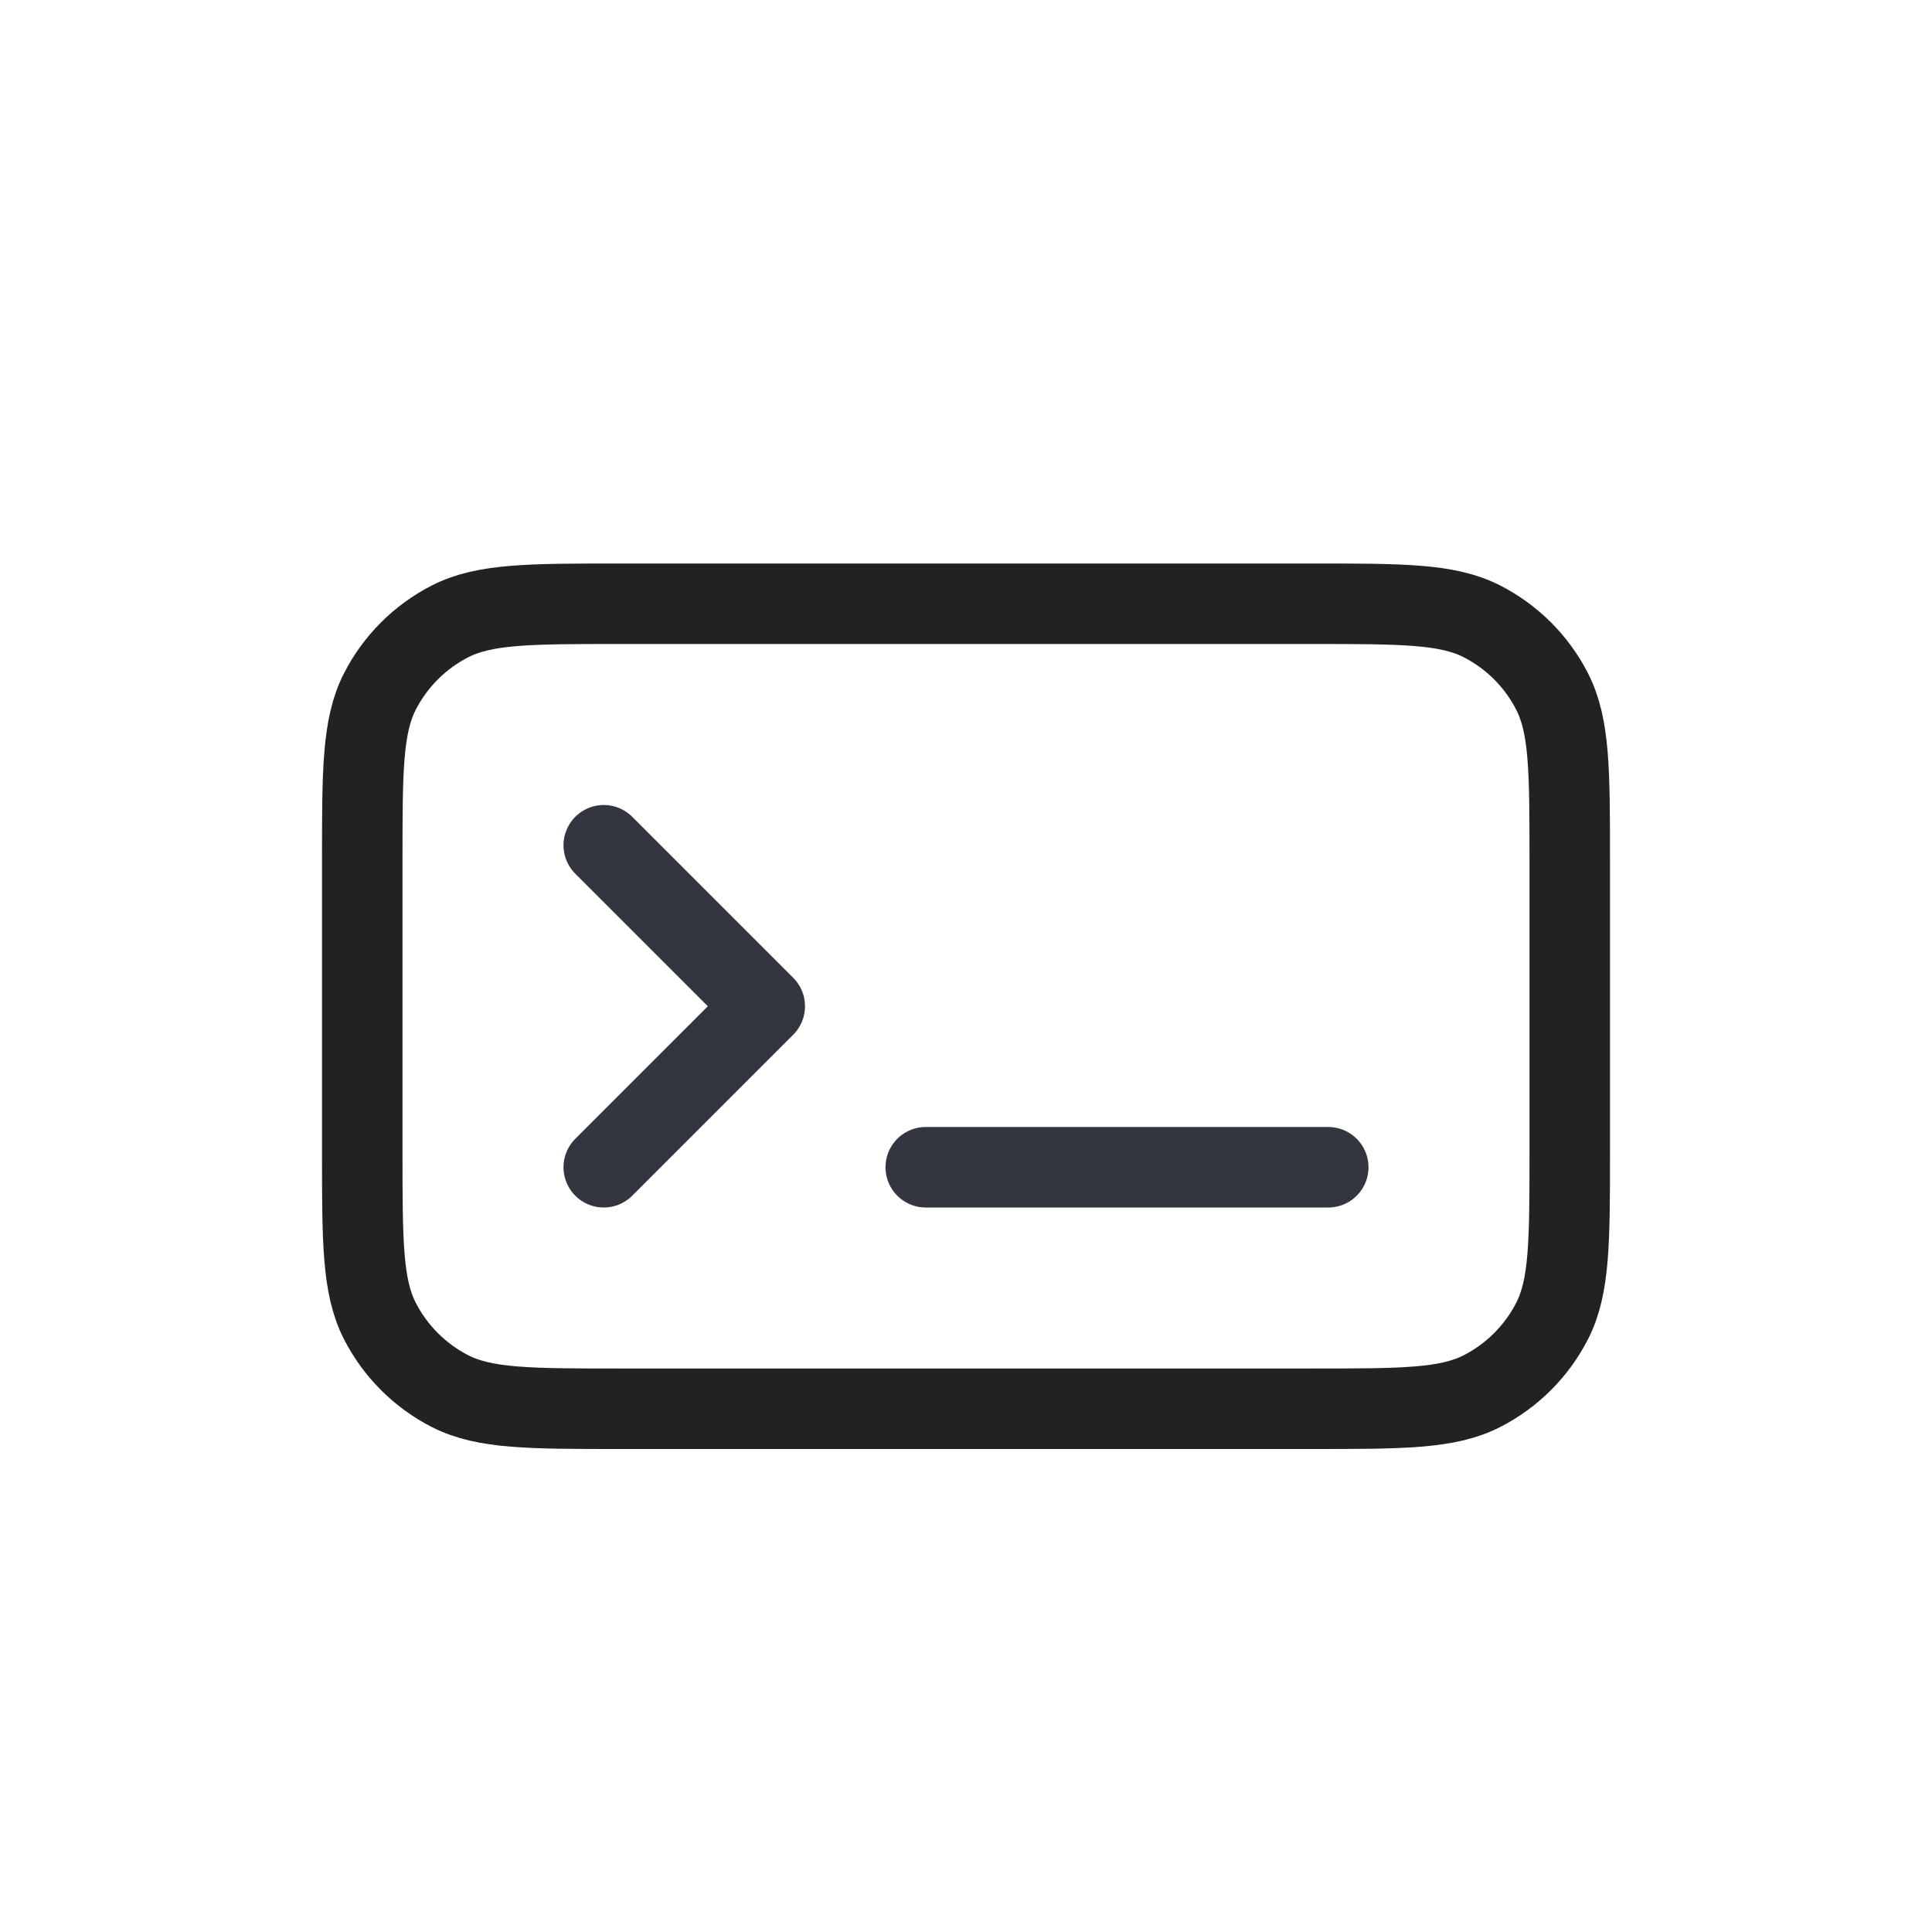
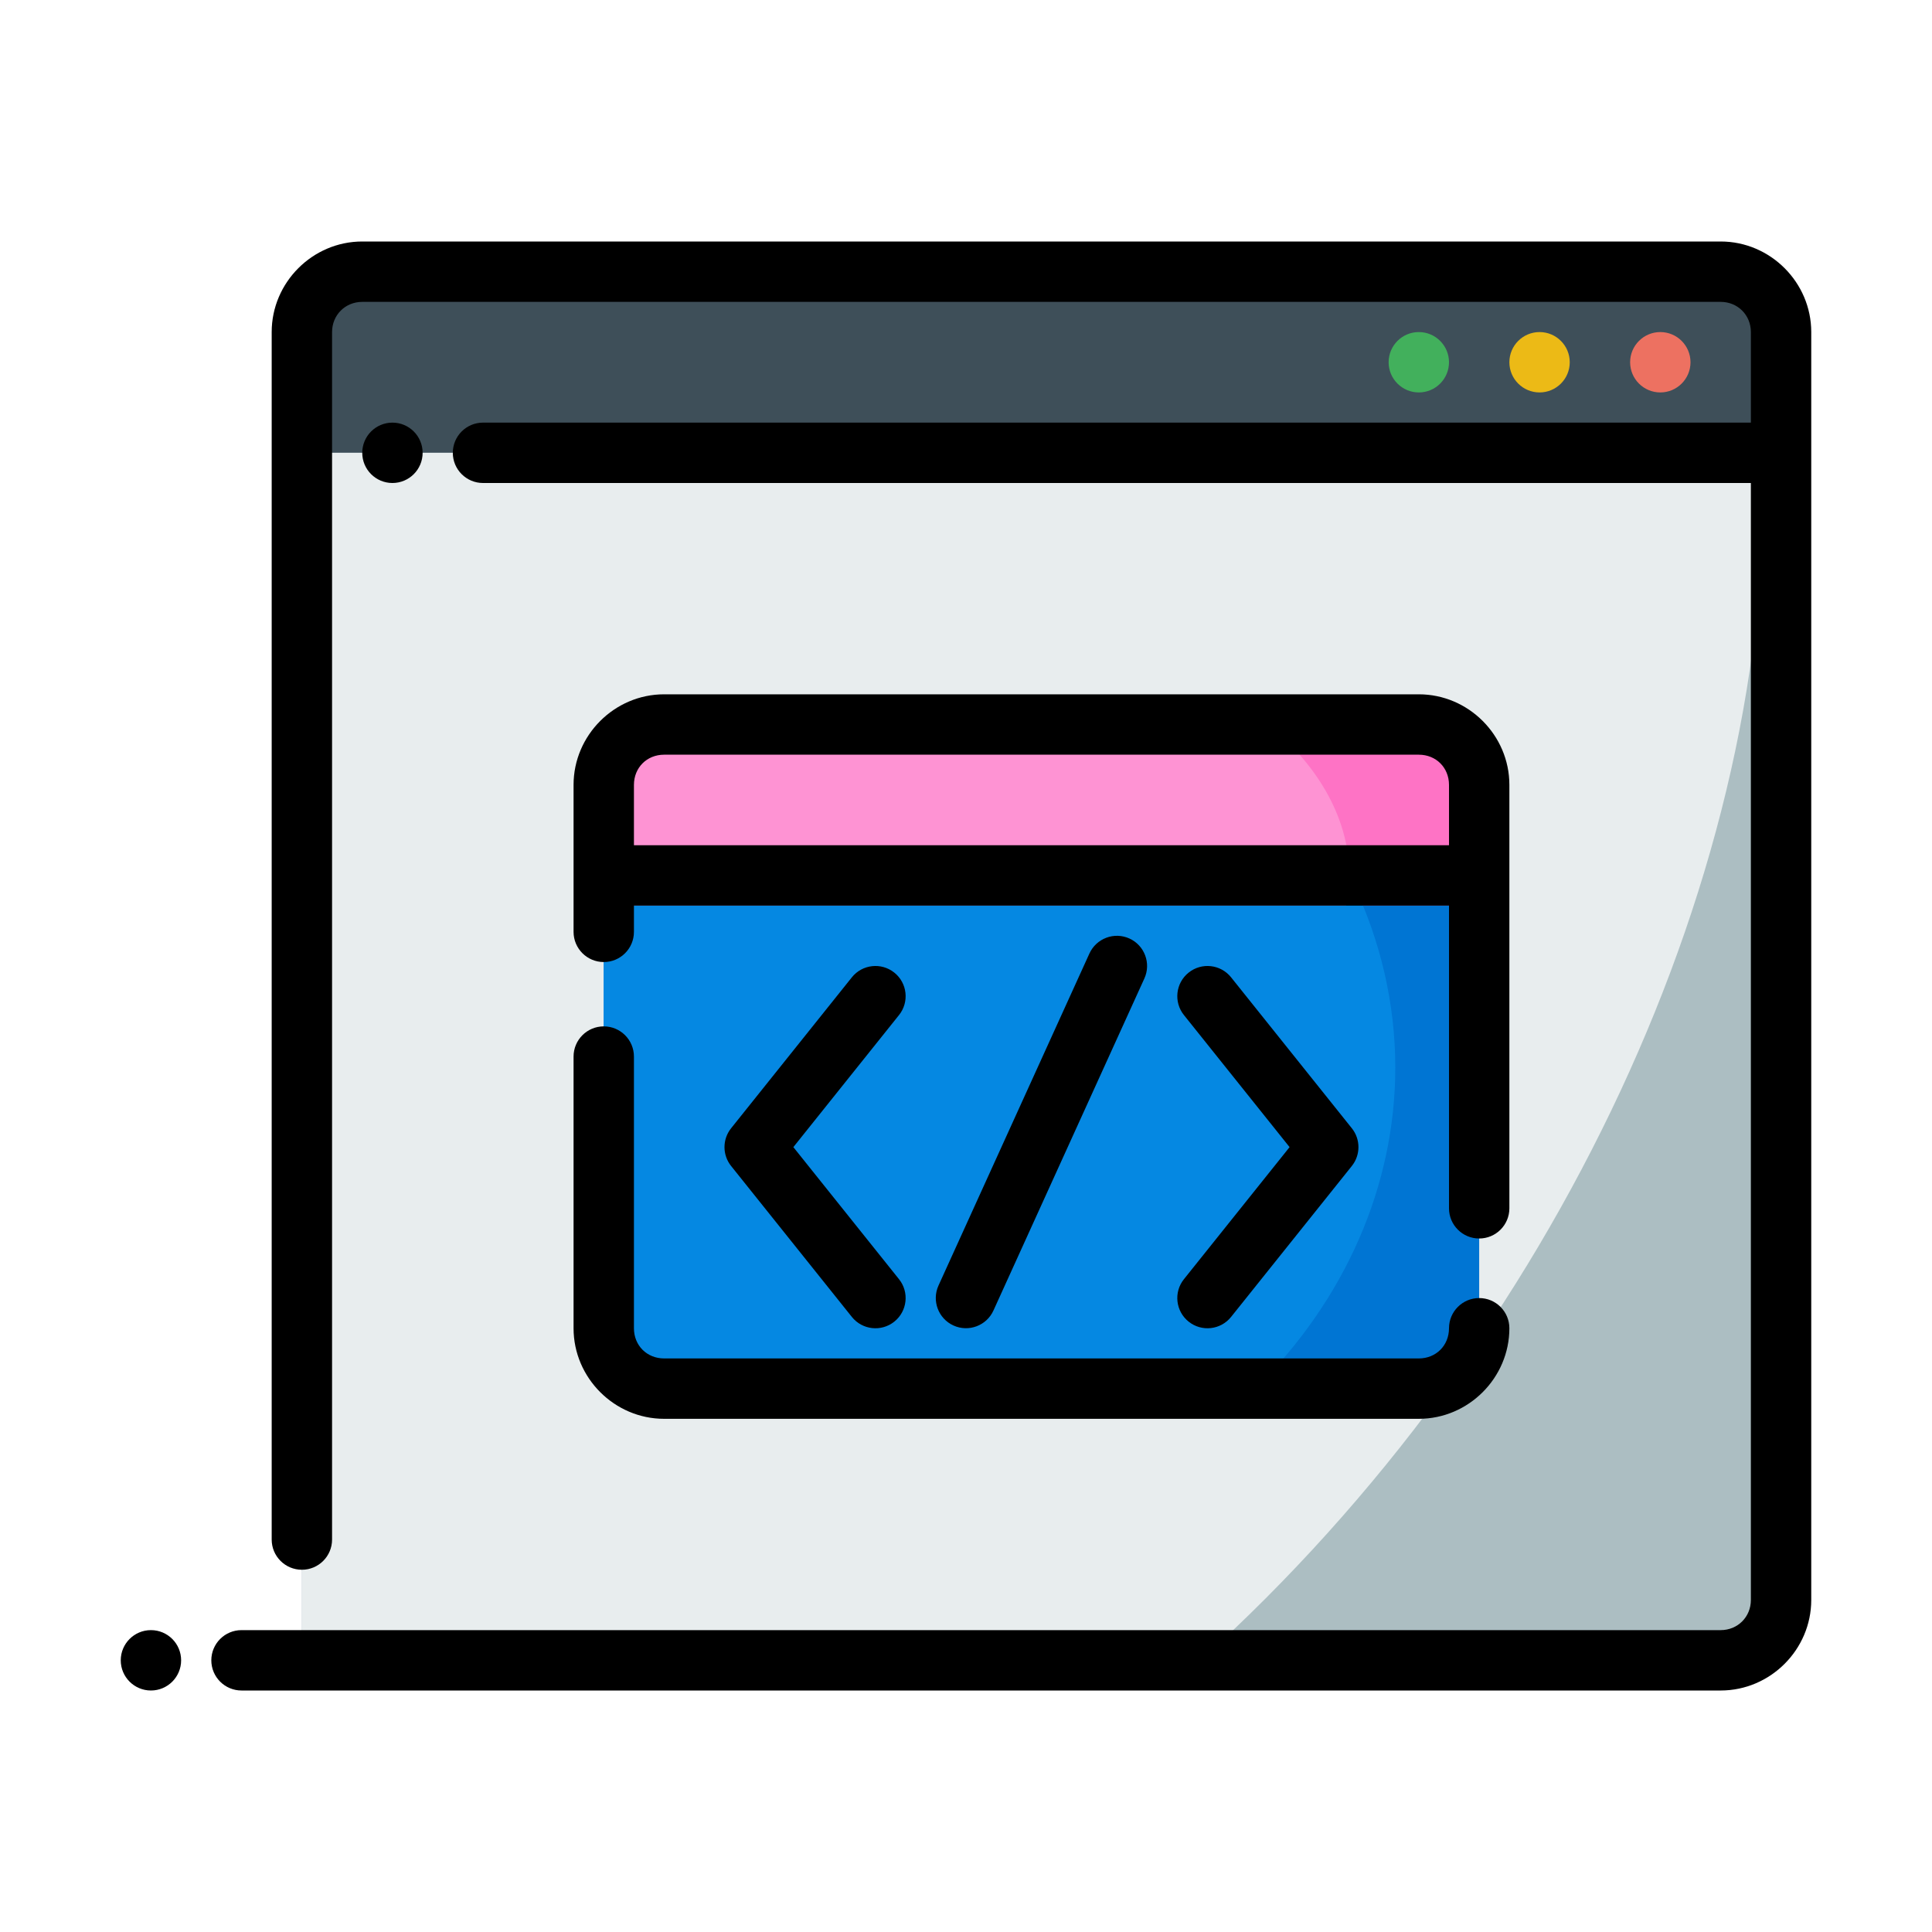
- <svg xmlns="http://www.w3.org/2000/svg" width="800px" height="800px" viewBox="0 0 24 24" fill="none">
-   <path d="M4.5 10.7C4.5 9.58 4.5 9.02 4.718 8.592C4.91 8.216 5.216 7.91 5.592 7.718C6.02 7.5 6.58 7.5 7.7 7.5H16.3C17.42 7.5 17.98 7.5 18.408 7.718C18.784 7.91 19.09 8.216 19.282 8.592C19.5 9.02 19.5 9.58 19.5 10.7V14.3C19.5 15.42 19.5 15.98 19.282 16.408C19.09 16.784 18.784 17.09 18.408 17.282C17.98 17.5 17.42 17.5 16.3 17.5H7.7C6.58 17.5 6.02 17.5 5.592 17.282C5.216 17.09 4.91 16.784 4.718 16.408C4.5 15.98 4.5 15.42 4.5 14.3V10.7Z" stroke="#222222" />
-   <path d="M7.5 10.5L9.5 12.5L7.5 14.5" stroke="#33363F" stroke-linecap="round" stroke-linejoin="round" />
-   <path d="M11.5 14.5H16.5" stroke="#33363F" stroke-linecap="round" />
+ <svg xmlns="http://www.w3.org/2000/svg" width="800px" height="800px" viewBox="0 0 64 64" id="svg5" version="1.1" xml:space="preserve">
+   <defs id="defs2" />
+   <g id="layer1" transform="translate(-384,-192)">
+     <path d="m 394,201 h 49 v 6 h -49 z" id="path10321" style="fill:#3e4f59;fill-opacity:1;fill-rule:evenodd;stroke-width:2;stroke-linecap:round;stroke-linejoin:round;stroke-miterlimit:4.1" />
+     <path d="m 394,207 h 49 v 40 h -49 z" id="path10323" style="fill:#acbec2;fill-opacity:1;fill-rule:evenodd;stroke-width:2;stroke-linecap:round;stroke-linejoin:round;stroke-miterlimit:4.1" />
+     <path d="m 394,207 v 40 h 29.77 a 28.484,41.393 35.599 0 0 18.625,-40 z" id="path10325" style="fill:#e8edee;fill-opacity:1;fill-rule:evenodd;stroke:none;stroke-width:2;stroke-linecap:round;stroke-linejoin:round;stroke-miterlimit:4.1" />
+     <path d="m 396,200 c -1.645,0 -3,1.355 -3,3 v 40 c 0,0.552 0.448,1 1,1 0.552,0 1,-0.448 1,-1 v -40 c 0,-0.564 0.436,-1 1,-1 h 45 c 0.564,0 1,0.436 1,1 v 3 h -42 c -0.552,0 -1,0.448 -1,1 0,0.552 0.448,1 1,1 h 42 v 37 c 0,0.564 -0.436,1 -1,1 h -49 c -0.552,0 -1,0.448 -1,1 0,0.552 0.448,1 1,1 h 49 c 1.645,0 3,-1.355 3,-3 0,-14 0,-28 0,-42 0,-1.645 -1.355,-3 -3,-3 z" id="path10327" style="color:#000000;fill:#000000;fill-rule:evenodd;stroke-linecap:round;stroke-linejoin:round;stroke-miterlimit:4.1" />
+     <path d="m 439,203 c -0.552,0 -1,0.448 -1,1 0,0.552 0.448,1 1,1 0.552,0 1,-0.448 1,-1 0,-0.552 -0.448,-1 -1,-1 z" id="path10329" style="color:#000000;fill:#ed7161;fill-opacity:1;fill-rule:evenodd;stroke-linecap:round;stroke-linejoin:round;stroke-miterlimit:4.1;-inkscape-stroke:none" />
+     <path d="m 435,203 c -0.552,0 -1,0.448 -1,1 0,0.552 0.448,1 1,1 0.552,0 1,-0.448 1,-1 0,-0.552 -0.448,-1 -1,-1 z" id="path10331" style="color:#000000;fill:#ecba16;fill-opacity:1;fill-rule:evenodd;stroke-linecap:round;stroke-linejoin:round;stroke-miterlimit:4.1;-inkscape-stroke:none" />
+     <path d="m 431,203 c -0.552,0 -1,0.448 -1,1 0,0.552 0.448,1 1,1 0.552,0 1,-0.448 1,-1 0,-0.552 -0.448,-1 -1,-1 z" id="path10333" style="color:#000000;fill:#42b05c;fill-opacity:1;fill-rule:evenodd;stroke-linecap:round;stroke-linejoin:round;stroke-miterlimit:4.1;-inkscape-stroke:none" />
+     <path d="m 389,246 a 1,1 0 0 0 -1,1 1,1 0 0 0 1,1 1,1 0 0 0 1,-1 1,1 0 0 0 -1,-1 z" id="path10335" style="color:#000000;fill:#000000;fill-rule:evenodd;stroke-linecap:round;stroke-linejoin:round;stroke-miterlimit:4.1;-inkscape-stroke:none" />
+     <path d="m 397,206 c -0.552,0 -1,0.448 -1,1 0,0.552 0.448,1 1,1 0.552,0 1,-0.448 1,-1 0,-0.552 -0.448,-1 -1,-1 z" id="path10337" style="color:#000000;fill:#000000;fill-rule:evenodd;stroke-linecap:round;stroke-linejoin:round;stroke-miterlimit:4.1;-inkscape-stroke:none" />
+     <rect height="22" id="rect4427-3" rx="2" ry="2" style="fill:#0075d3;fill-opacity:1;fill-rule:evenodd;stroke:none;stroke-width:2;stroke-linecap:round;stroke-linejoin:round;stroke-miterlimit:4.1" width="29" x="404" y="216" />
+     <rect height="6" id="rect8552-6" style="fill:#fe73c5;fill-opacity:1;fill-rule:evenodd;stroke-width:2;stroke-linecap:round;stroke-linejoin:round;stroke-miterlimit:4.1" width="29" x="404" y="216" />
+     <path d="m 406,216 c -1.108,0 -2,0.892 -2,2 v 18 c 0,1.108 0.892,2 2,2 h 19.584 A 19.317,16.375 0 0 0 430.221,227.367 19.317,16.375 0 0 0 424.803,216 Z" id="path27648-7" style="fill:#0588e2;fill-opacity:1;fill-rule:evenodd;stroke:none;stroke-width:2;stroke-linecap:round;stroke-linejoin:round;stroke-miterlimit:4.1" />
+     <path d="m 404,216 v 6 h 24.59 a 14,8.5 0 0 0 0.109,-1 14,8.5 0 0 0 -2.68,-5 z" id="path8626-5" style="fill:#fe93d3;fill-opacity:1;fill-rule:evenodd;stroke-width:2;stroke-linecap:round;stroke-linejoin:round;stroke-miterlimit:4.1" />
+     <g id="path5132">
+       <path d="m 404,221 h 29" id="path15606" style="color:#000000;fill:#918383;fill-rule:evenodd;stroke-width:2;stroke-linecap:round;stroke-linejoin:round;stroke-miterlimit:4.1;-inkscape-stroke:none" />
+       <path d="m 406,215 c -1.645,0 -3,1.355 -3,3 0,1.623 0,3.246 0,4.869 0,0.552 0.448,1 1,1 0.552,0 1,-0.448 1,-1 V 222 h 27 v 10.027 c 0,0.552 0.448,1 1,1 0.552,0 1,-0.448 1,-1 0,-4.676 0,-9.352 0,-14.027 0,-1.645 -1.355,-3 -3,-3 z m 0,2 h 25 c 0.571,0 1,0.429 1,1 v 2 h -27 v -2 c 0,-0.571 0.429,-1 1,-1 z m -2,9 c -0.552,0 -1,0.448 -1,1 v 9 c 0,1.645 1.355,3 3,3 h 25 c 1.645,0 3,-1.355 3,-3 0,-0.552 -0.448,-1 -1,-1 -0.552,0 -1,0.448 -1,1 0,0.571 -0.429,1 -1,1 h -25 c -0.571,0 -1,-0.429 -1,-1 v -9 c 0,-0.552 -0.448,-1 -1,-1 z" id="path15608" style="color:#000000;fill:#000000;fill-rule:evenodd;stroke-linecap:round;stroke-linejoin:round;stroke-miterlimit:4.1;-inkscape-stroke:none" />
+     </g>
+     <path d="m 413.625,224.219 a 1,1 0 0 0 -1.406,0.156 l -4,5 a 1,1 0 0 0 0,1.25 l 4,5 a 1,1 0 0 0 1.406,0.156 1,1 0 0 0 0.156,-1.406 l -3.5,-4.375 3.5,-4.375 a 1,1 0 0 0 -0.156,-1.406 z" id="path5138" style="color:#000000;fill:#000000;fill-rule:evenodd;stroke-linecap:round;stroke-linejoin:round;stroke-miterlimit:4.1" />
+     <path d="m 423.375,224.219 a 1,1 0 0 0 -0.156,1.406 l 3.5,4.375 -3.5,4.375 a 1,1 0 0 0 0.156,1.406 1,1 0 0 0 1.406,-0.156 l 4,-5 a 1,1 0 0 0 0,-1.25 l -4,-5 a 1,1 0 0 0 -1.406,-0.156 z" id="path5140" style="color:#000000;fill:#000000;fill-rule:evenodd;stroke-linecap:round;stroke-linejoin:round;stroke-miterlimit:4.1;-inkscape-stroke:none" />
+     <path d="m 420.648,223.064 a 1,1 0 0 0 -0.559,0.521 l -5,11 a 1,1 0 0 0 0.496,1.324 1,1 0 0 0 1.324,-0.496 l 5,-11 a 1,1 0 0 0 -0.496,-1.324 1,1 0 0 0 -0.766,-0.025 z" id="path5148" style="color:#000000;fill:#000000;fill-rule:evenodd;stroke-linecap:round;stroke-linejoin:round;stroke-miterlimit:4.1" />
+   </g>
</svg>
